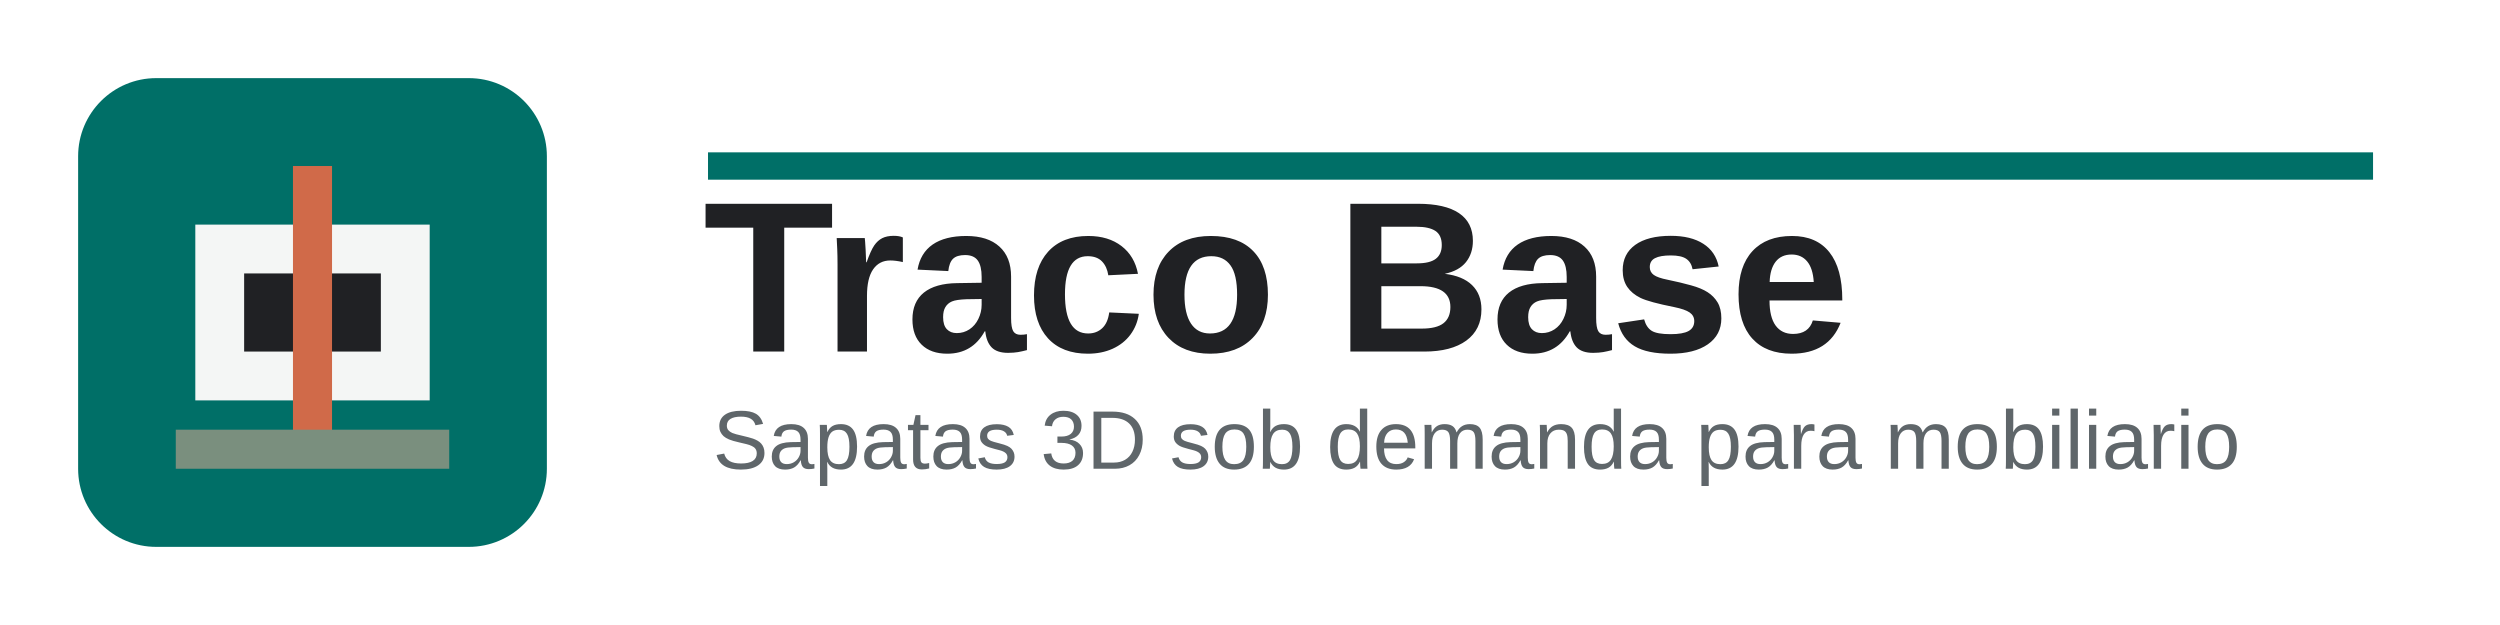
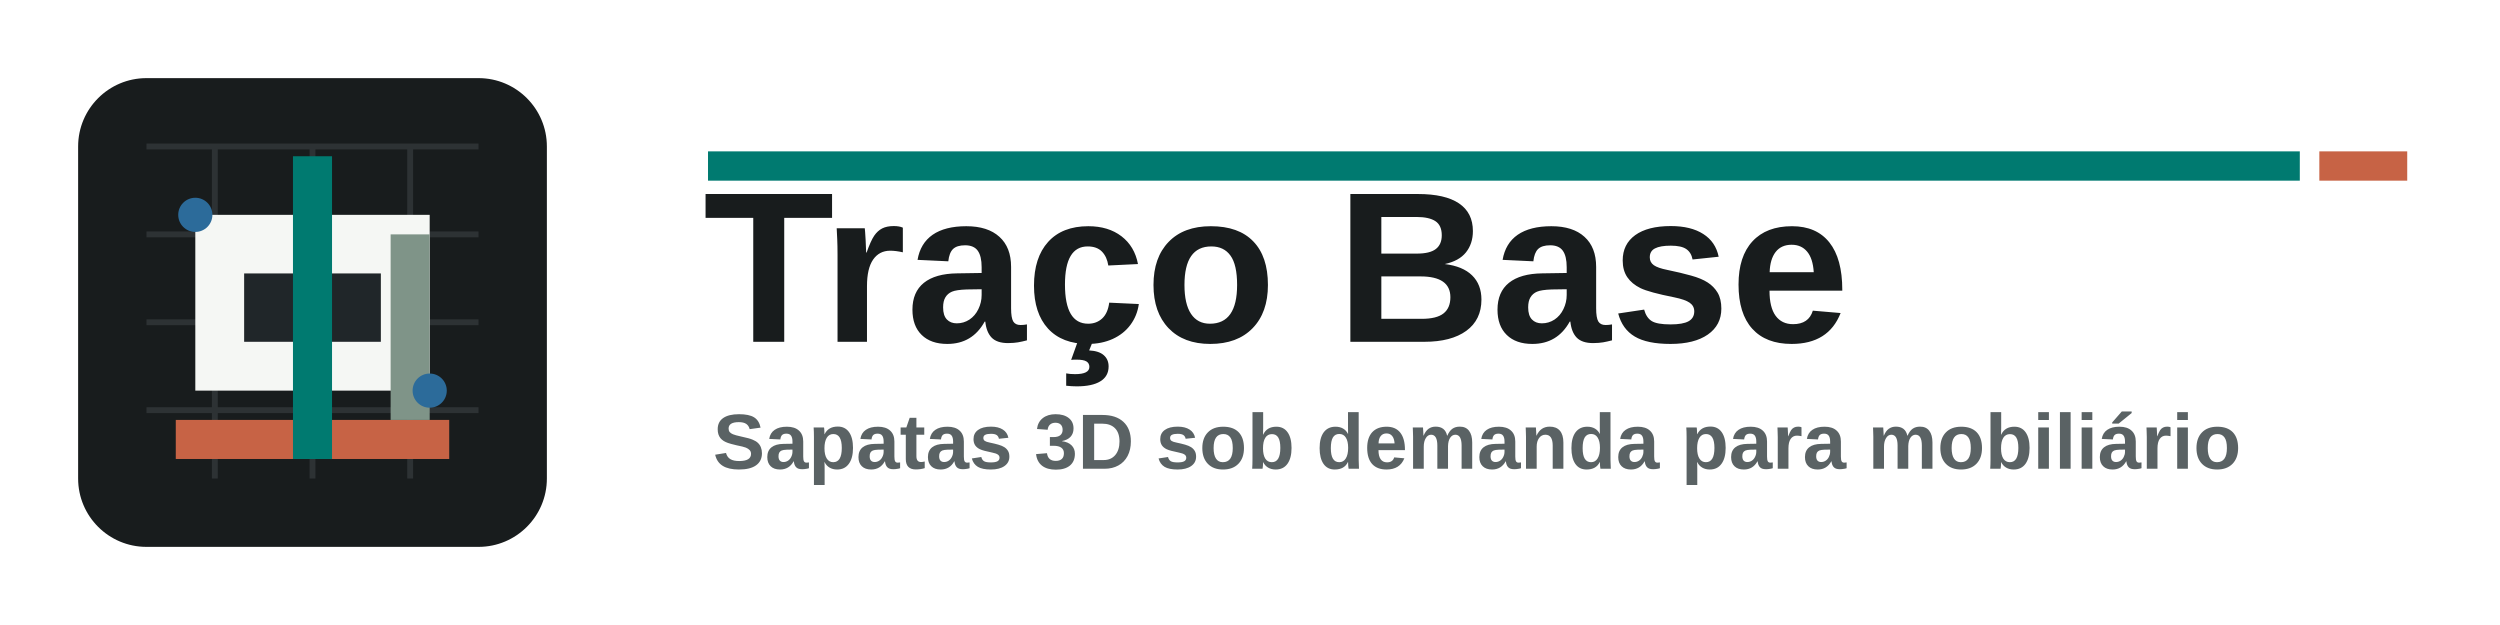
<svg xmlns="http://www.w3.org/2000/svg" width="512" height="128" viewBox="0 0 512 128" fill="none" role="img" aria-labelledby="title desc">
-   <rect x="16" y="16" width="96" height="96" rx="16" fill="#006f67" />
-   <path d="M40 82V46h48v36H40Z" fill="#f4f6f5" />
-   <path d="M50 72V56h28v16H50Z" fill="#202124" />
-   <path d="M60 34h8v58h-8V34Z" fill="#d06a49" />
-   <path d="M36 88h56v8H36v-8Z" fill="#7a8f7e" />
-   <text x="144" y="72" fill="#202124" font-family="Space Grotesk, Arial, sans-serif" font-size="44" font-weight="700" letter-spacing="0">Traco Base</text>
-   <text x="146" y="96" fill="#5f666a" font-family="Space Grotesk, Arial, sans-serif" font-size="17" font-weight="500" letter-spacing="0">Sapatas 3D sob demanda para mobiliario</text>
-   <path d="M145 31.2h341v5.6H145v-5.6Z" fill="#006f67" />
+   <rect x="16" y="16" width="96" height="96" rx="14" fill="#181c1d" />
+   <path d="M30 30h68M30 48h68M30 66h68M30 84h68M44 30v68M64 30v68M84 30v68" stroke="#5a6264" stroke-width="1.2" opacity=".32" />
+   <path d="M36 86h56v8H36v-8Z" fill="#c76345" />
+   <path d="M40 44h48v36H40V44Z" fill="#f5f7f4" />
+   <path d="M50 56h28v14H50V56Z" fill="#202629" />
+   <path d="M60 32h8v62h-8V32Z" fill="#007a70" />
+   <path d="M80 48h8v38h-8V48Z" fill="#7f9488" />
+   <circle cx="40" cy="44" r="3.5" fill="#2c6b9a" />
+   <circle cx="88" cy="80" r="3.5" fill="#2c6b9a" />
+   <text x="144" y="70" fill="#181c1d" font-family="Arial, Helvetica, sans-serif" font-size="44" font-weight="700" letter-spacing="0">Traço Base</text>
+   <text x="146" y="96" fill="#5a6264" font-family="Arial, Helvetica, sans-serif" font-size="16" font-weight="700" letter-spacing="0">Sapatas 3D sob demanda para mobiliário</text>
+   <path d="M145 31h326v6H145v-6Z" fill="#007a70" />
+   <path d="M475 31h18v6h-18v-6Z" fill="#c76345" />
</svg>
